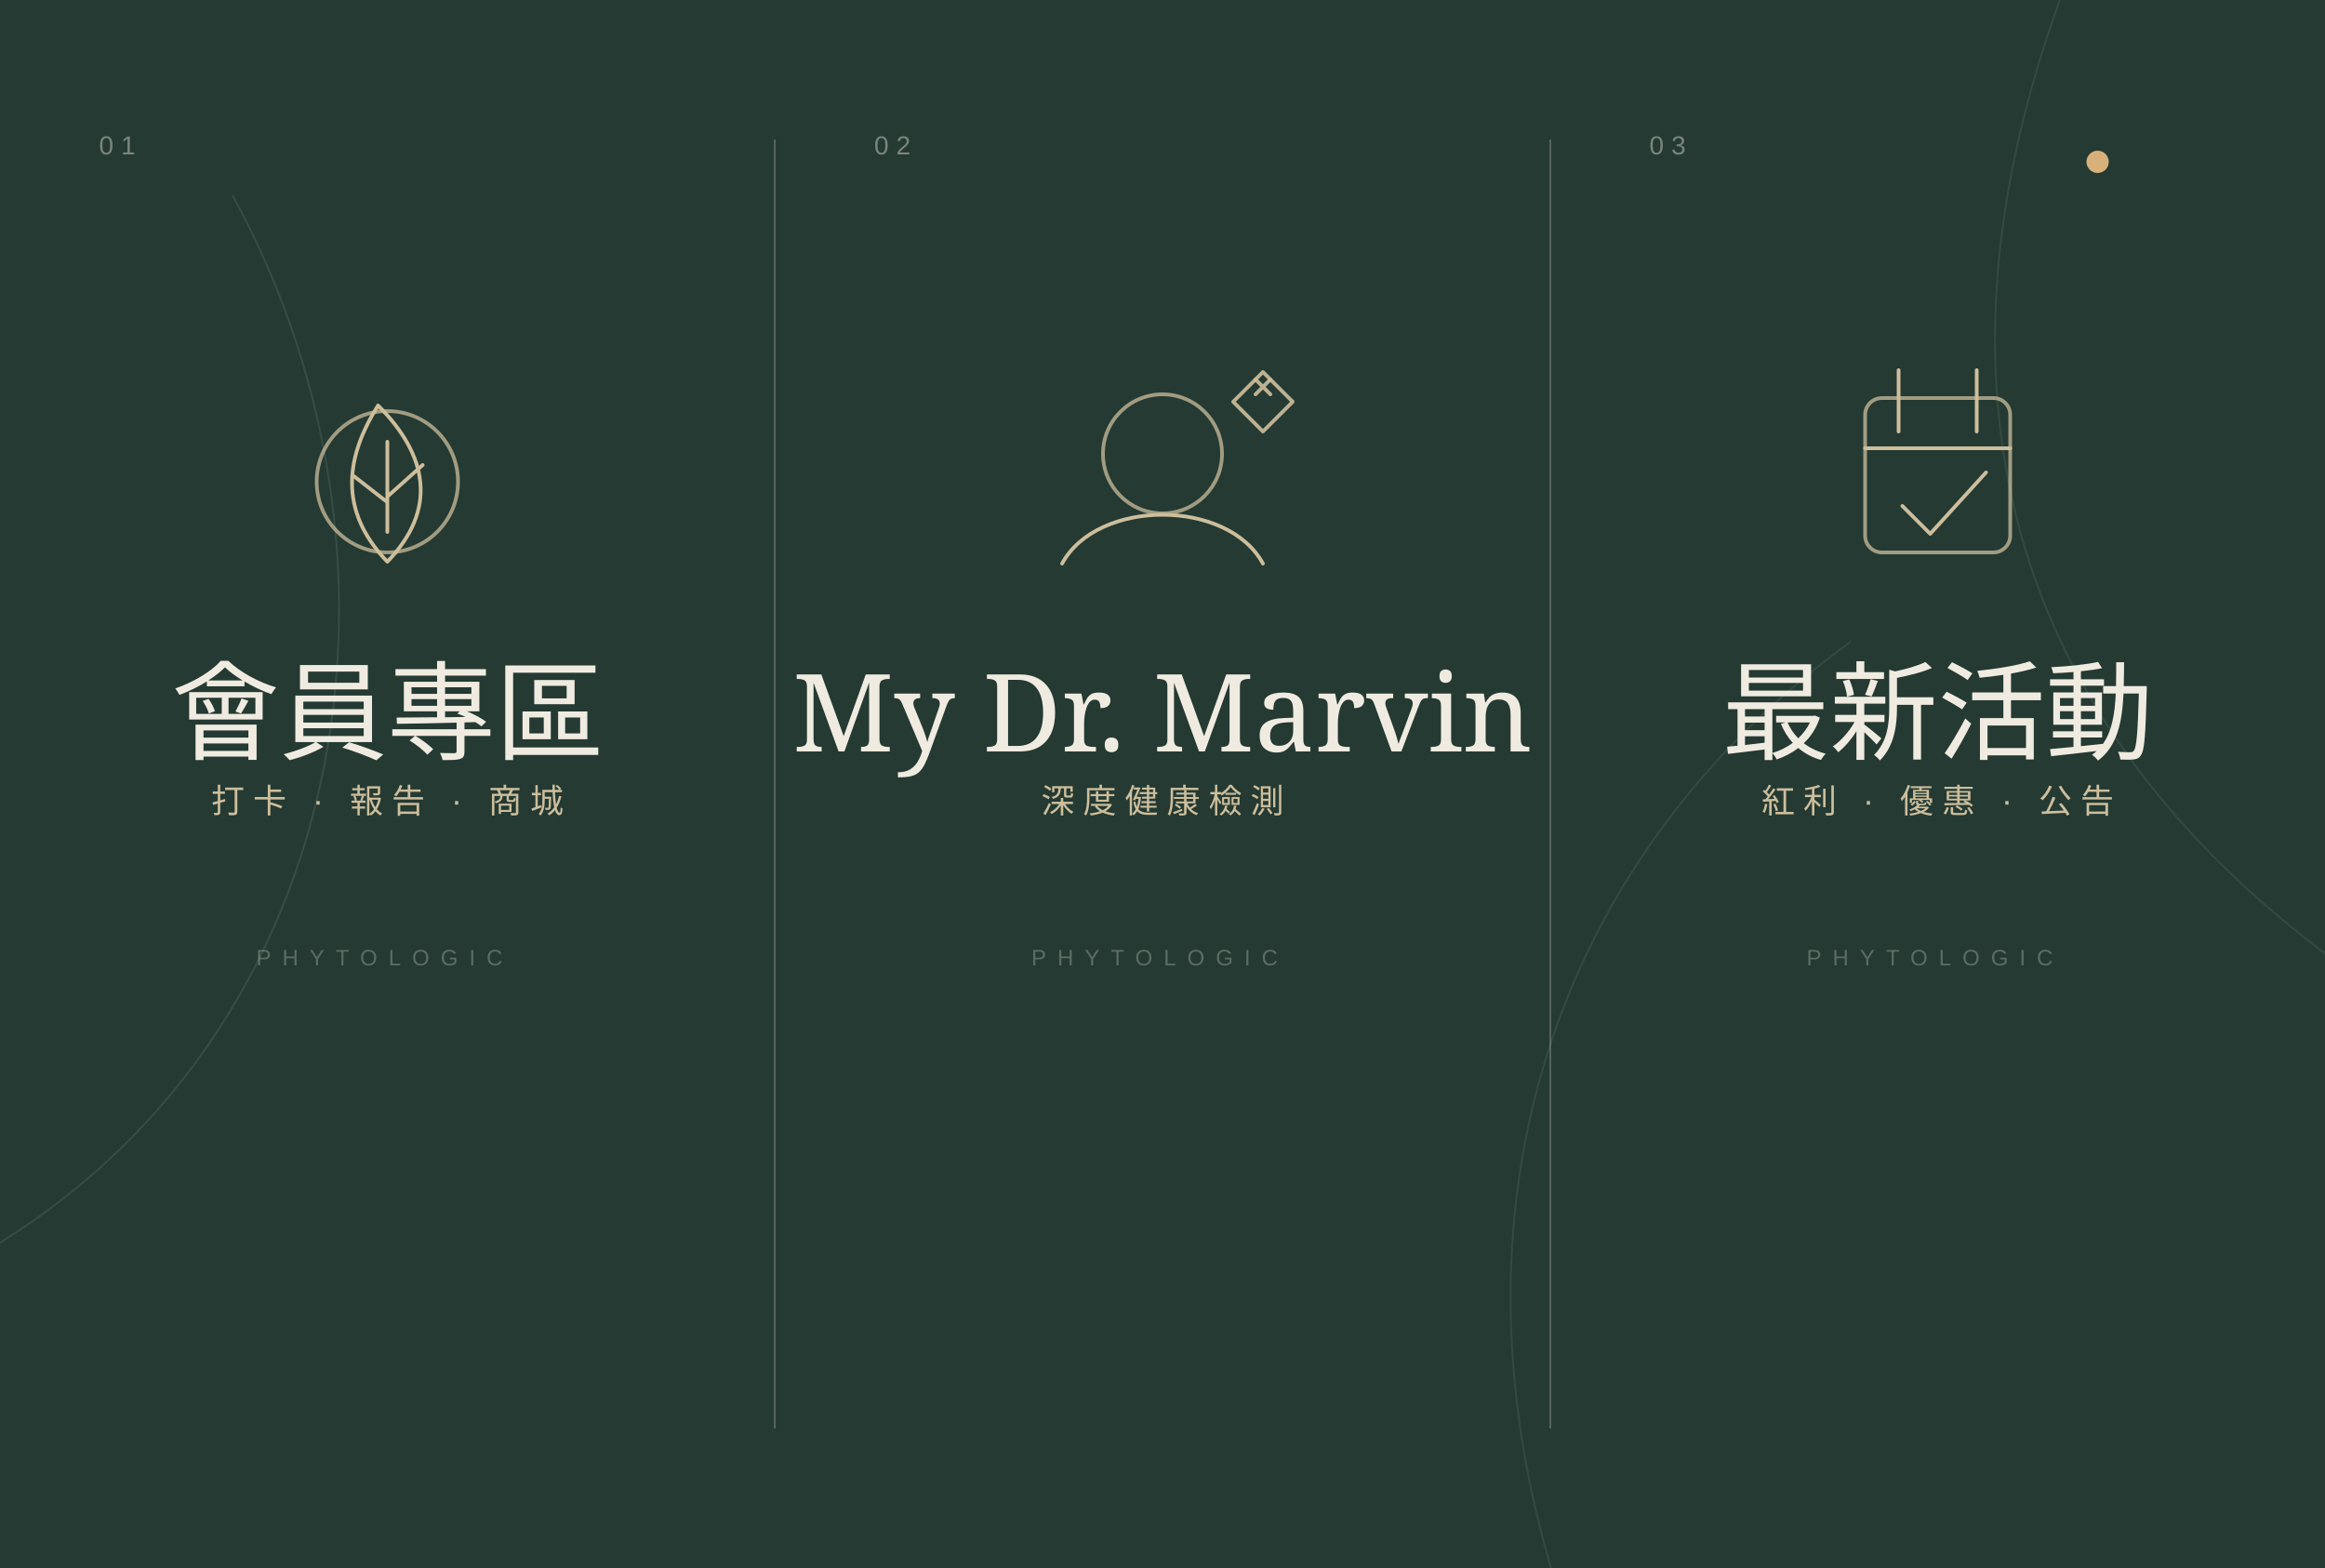
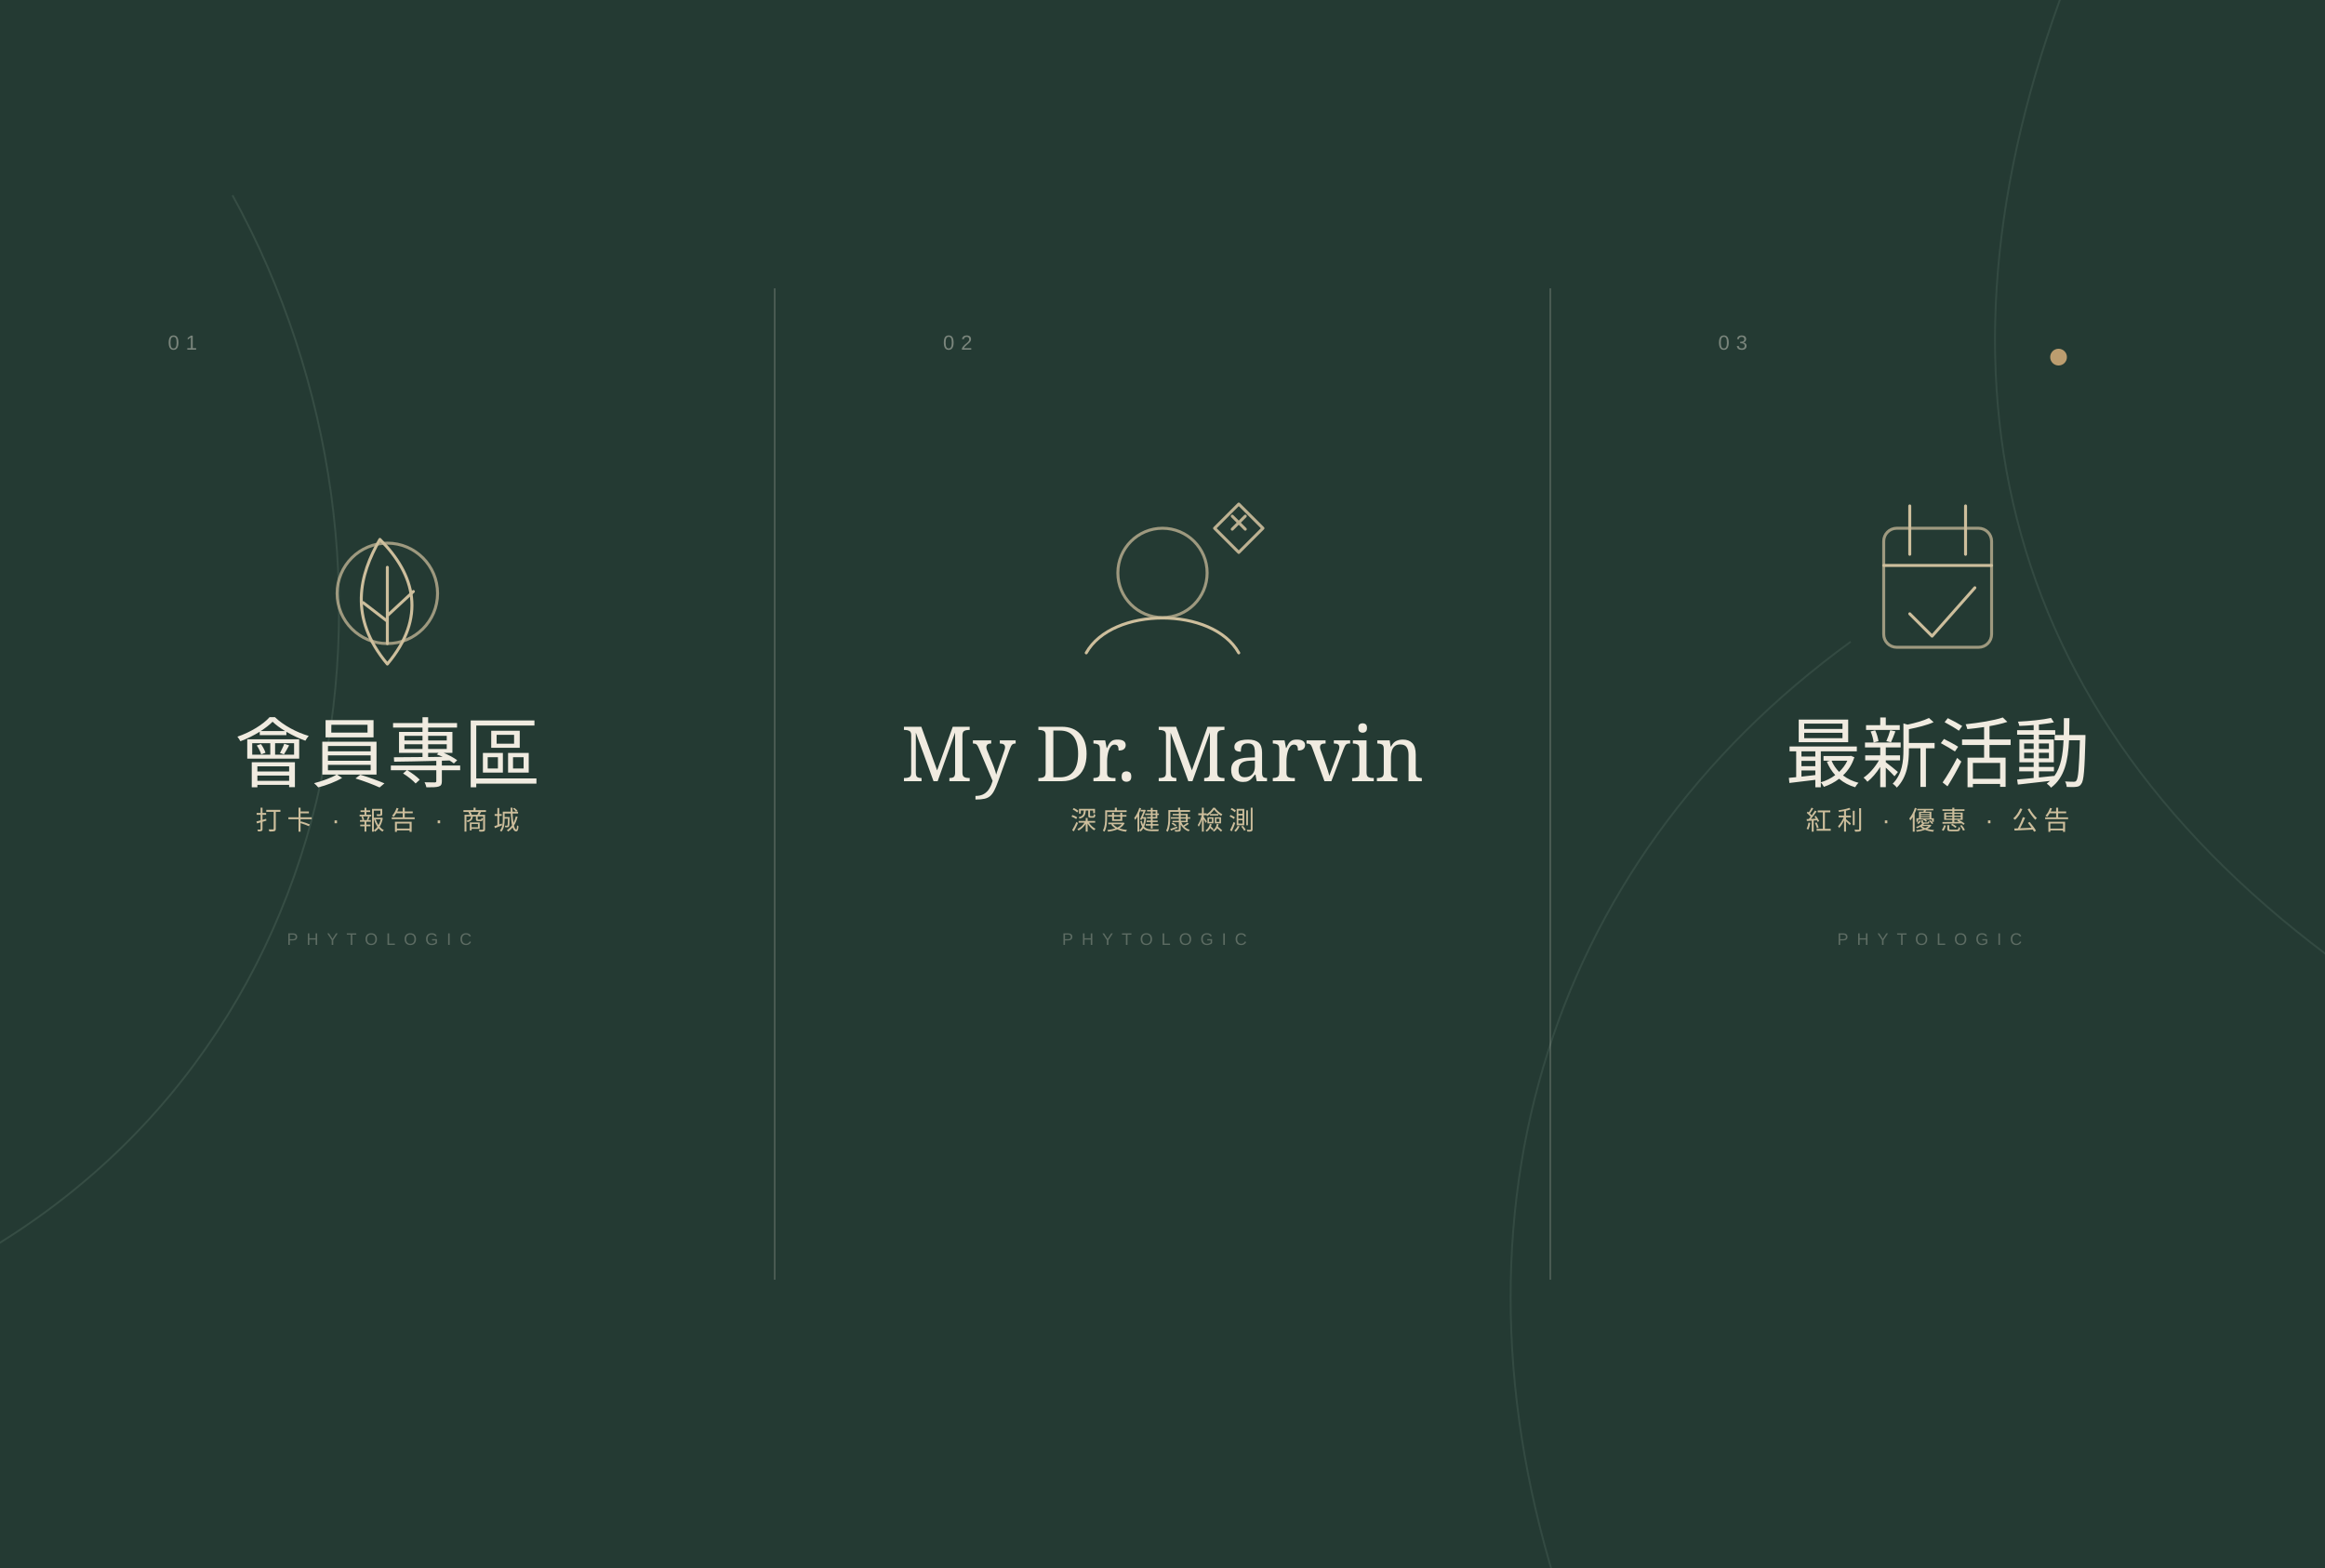
<svg xmlns="http://www.w3.org/2000/svg" width="2500" height="1686" viewBox="0 0 2500 1686">
  <defs>
    <style>
      .label {
        font-family: "Noto Serif TC", "Songti TC", "PingFang TC", serif;
-         font-size: 116px;
+         font-size: 82px;
        letter-spacing: 0;
        fill: #F0EBE0;
      }
      .sub {
        font-family: "Manrope", "Helvetica Neue", Arial, sans-serif;
-         font-size: 36px;
-         letter-spacing: 9px;
+         font-size: 28px;
+         letter-spacing: 6px;
        fill: #CDBE9C;
      }
      .index {
        font-family: "Manrope", "Helvetica Neue", Arial, sans-serif;
-         font-size: 28px;
-         letter-spacing: 8px;
+         font-size: 22px;
+         letter-spacing: 7px;
        fill: rgba(240,235,224,.42);
      }
      .brand {
        font-family: "Manrope", "Helvetica Neue", Arial, sans-serif;
-         font-size: 24px;
-         letter-spacing: 12px;
+         font-size: 18px;
+         letter-spacing: 9px;
        fill: rgba(240,235,224,.28);
      }
      .line {
        stroke: #CDBE9C;
-         stroke-width: 4;
+         stroke-width: 3.2;
        stroke-linecap: round;
        stroke-linejoin: round;
        fill: none;
      }
    </style>
  </defs>
  <rect width="2500" height="1686" fill="#243A33" />
  <path d="M-80 1380 C380 1160 470 610 250 210" stroke="#87A192" stroke-width="2" opacity=".18" fill="none" />
  <path d="M2230 -40 C2060 390 2140 765 2520 1040" stroke="#87A192" stroke-width="2" opacity=".16" fill="none" />
  <path d="M1685 1740 C1540 1320 1660 930 1990 690" stroke="#87A192" stroke-width="2" opacity=".16" fill="none" />
-   <line x1="833" y1="150" x2="833" y2="1536" stroke="#F0EBE0" stroke-width="2" opacity=".24" />
-   <line x1="1667" y1="150" x2="1667" y2="1536" stroke="#F0EBE0" stroke-width="2" opacity=".24" />
-   <g transform="translate(416.5 518)">
-     <text class="index" x="-310" y="-352">01</text>
-     <text class="brand" x="-141" y="520">PHYTOLOGIC</text>
-     <circle cx="0" cy="0" r="76" class="line" opacity=".74" />
-     <path d="M-10 -82 C44 -28 54 30 0 86 C-54 30 -44 -28 -10 -82Z" class="line" />
-     <path d="M0 -43 L0 54 M0 16 L38 -18 M0 22 L-36 -6" class="line" />
-     <text class="label" x="0" y="290" text-anchor="middle">會員專區</text>
-     <text class="sub" x="0" y="356" text-anchor="middle">打卡 · 報告 · 商城</text>
+   <line x1="833" y1="310" x2="833" y2="1376" stroke="#F0EBE0" stroke-width="2" opacity=".18" />
+   <line x1="1667" y1="310" x2="1667" y2="1376" stroke="#F0EBE0" stroke-width="2" opacity=".18" />
+   <g transform="translate(416.5 660)">
+     <text class="index" x="-236" y="-284">01</text>
+     <text class="brand" x="-108" y="356">PHYTOLOGIC</text>
+     <circle cx="0" cy="-22" r="54" class="line" opacity=".72" />
+     <path d="M-8 -80 C30 -42 42 4 0 54 C-42 4 -30 -42 -8 -80Z" class="line" />
+     <path d="M0 -50 L0 32 M0 2 L28 -24 M0 8 L-26 -12" class="line" />
+     <text class="label" x="0" y="180" text-anchor="middle">會員專區</text>
+     <text class="sub" x="0" y="232" text-anchor="middle">打卡 · 報告 · 商城</text>
  </g>
-   <g transform="translate(1250 518)">
-     <text class="index" x="-310" y="-352">02</text>
-     <text class="brand" x="-141" y="520">PHYTOLOGIC</text>
-     <circle cx="0" cy="-30" r="64" class="line" opacity=".74" />
-     <path d="M-108 88 C-70 18 70 18 108 88" class="line" />
-     <path d="M76 -86 L108 -118 L140 -86 L108 -54Z" class="line" opacity=".9" />
-     <path d="M100 -110 L116 -94 M116 -110 L100 -94" class="line" opacity=".9" />
-     <text class="label" x="0" y="290" text-anchor="middle">My Dr. Marvin</text>
-     <text class="sub" x="0" y="356" text-anchor="middle">深度健康檢測</text>
+   <g transform="translate(1250 660)">
+     <text class="index" x="-236" y="-284">02</text>
+     <text class="brand" x="-108" y="356">PHYTOLOGIC</text>
+     <circle cx="0" cy="-44" r="48" class="line" opacity=".72" />
+     <path d="M-82 42 C-54 -8 54 -8 82 42" class="line" />
+     <path d="M56 -92 L82 -118 L108 -92 L82 -66Z" class="line" opacity=".9" />
+     <path d="M75 -105 L89 -91 M89 -105 L75 -91" class="line" opacity=".9" />
+     <text class="label" x="0" y="180" text-anchor="middle">My Dr. Marvin</text>
+     <text class="sub" x="0" y="232" text-anchor="middle">深度健康檢測</text>
  </g>
-   <g transform="translate(2083.5 518)">
-     <text class="index" x="-310" y="-352">03</text>
-     <text class="brand" x="-141" y="520">PHYTOLOGIC</text>
-     <rect x="-78" y="-90" width="156" height="166" rx="18" class="line" opacity=".74" />
-     <path d="M-42 -120 L-42 -54 M42 -120 L42 -54 M-78 -36 L78 -36" class="line" />
-     <path d="M-38 26 L-8 56 L52 -10" class="line" />
-     <circle cx="172" cy="-344" r="12" fill="#D8B07A" />
-     <text class="label" x="0" y="290" text-anchor="middle">最新活動</text>
-     <text class="sub" x="0" y="356" text-anchor="middle">紅利 · 優惠 · 公告</text>
+   <g transform="translate(2083.5 660)">
+     <text class="index" x="-236" y="-284">03</text>
+     <text class="brand" x="-108" y="356">PHYTOLOGIC</text>
+     <rect x="-58" y="-92" width="116" height="128" rx="14" class="line" opacity=".72" />
+     <path d="M-30 -116 L-30 -64 M30 -116 L30 -64 M-58 -52 L58 -52" class="line" />
+     <path d="M-30 0 L-6 24 L40 -28" class="line" />
+     <circle cx="130" cy="-276" r="9" fill="#D8B07A" opacity=".84" />
+     <text class="label" x="0" y="180" text-anchor="middle">最新活動</text>
+     <text class="sub" x="0" y="232" text-anchor="middle">紅利 · 優惠 · 公告</text>
  </g>
</svg>
